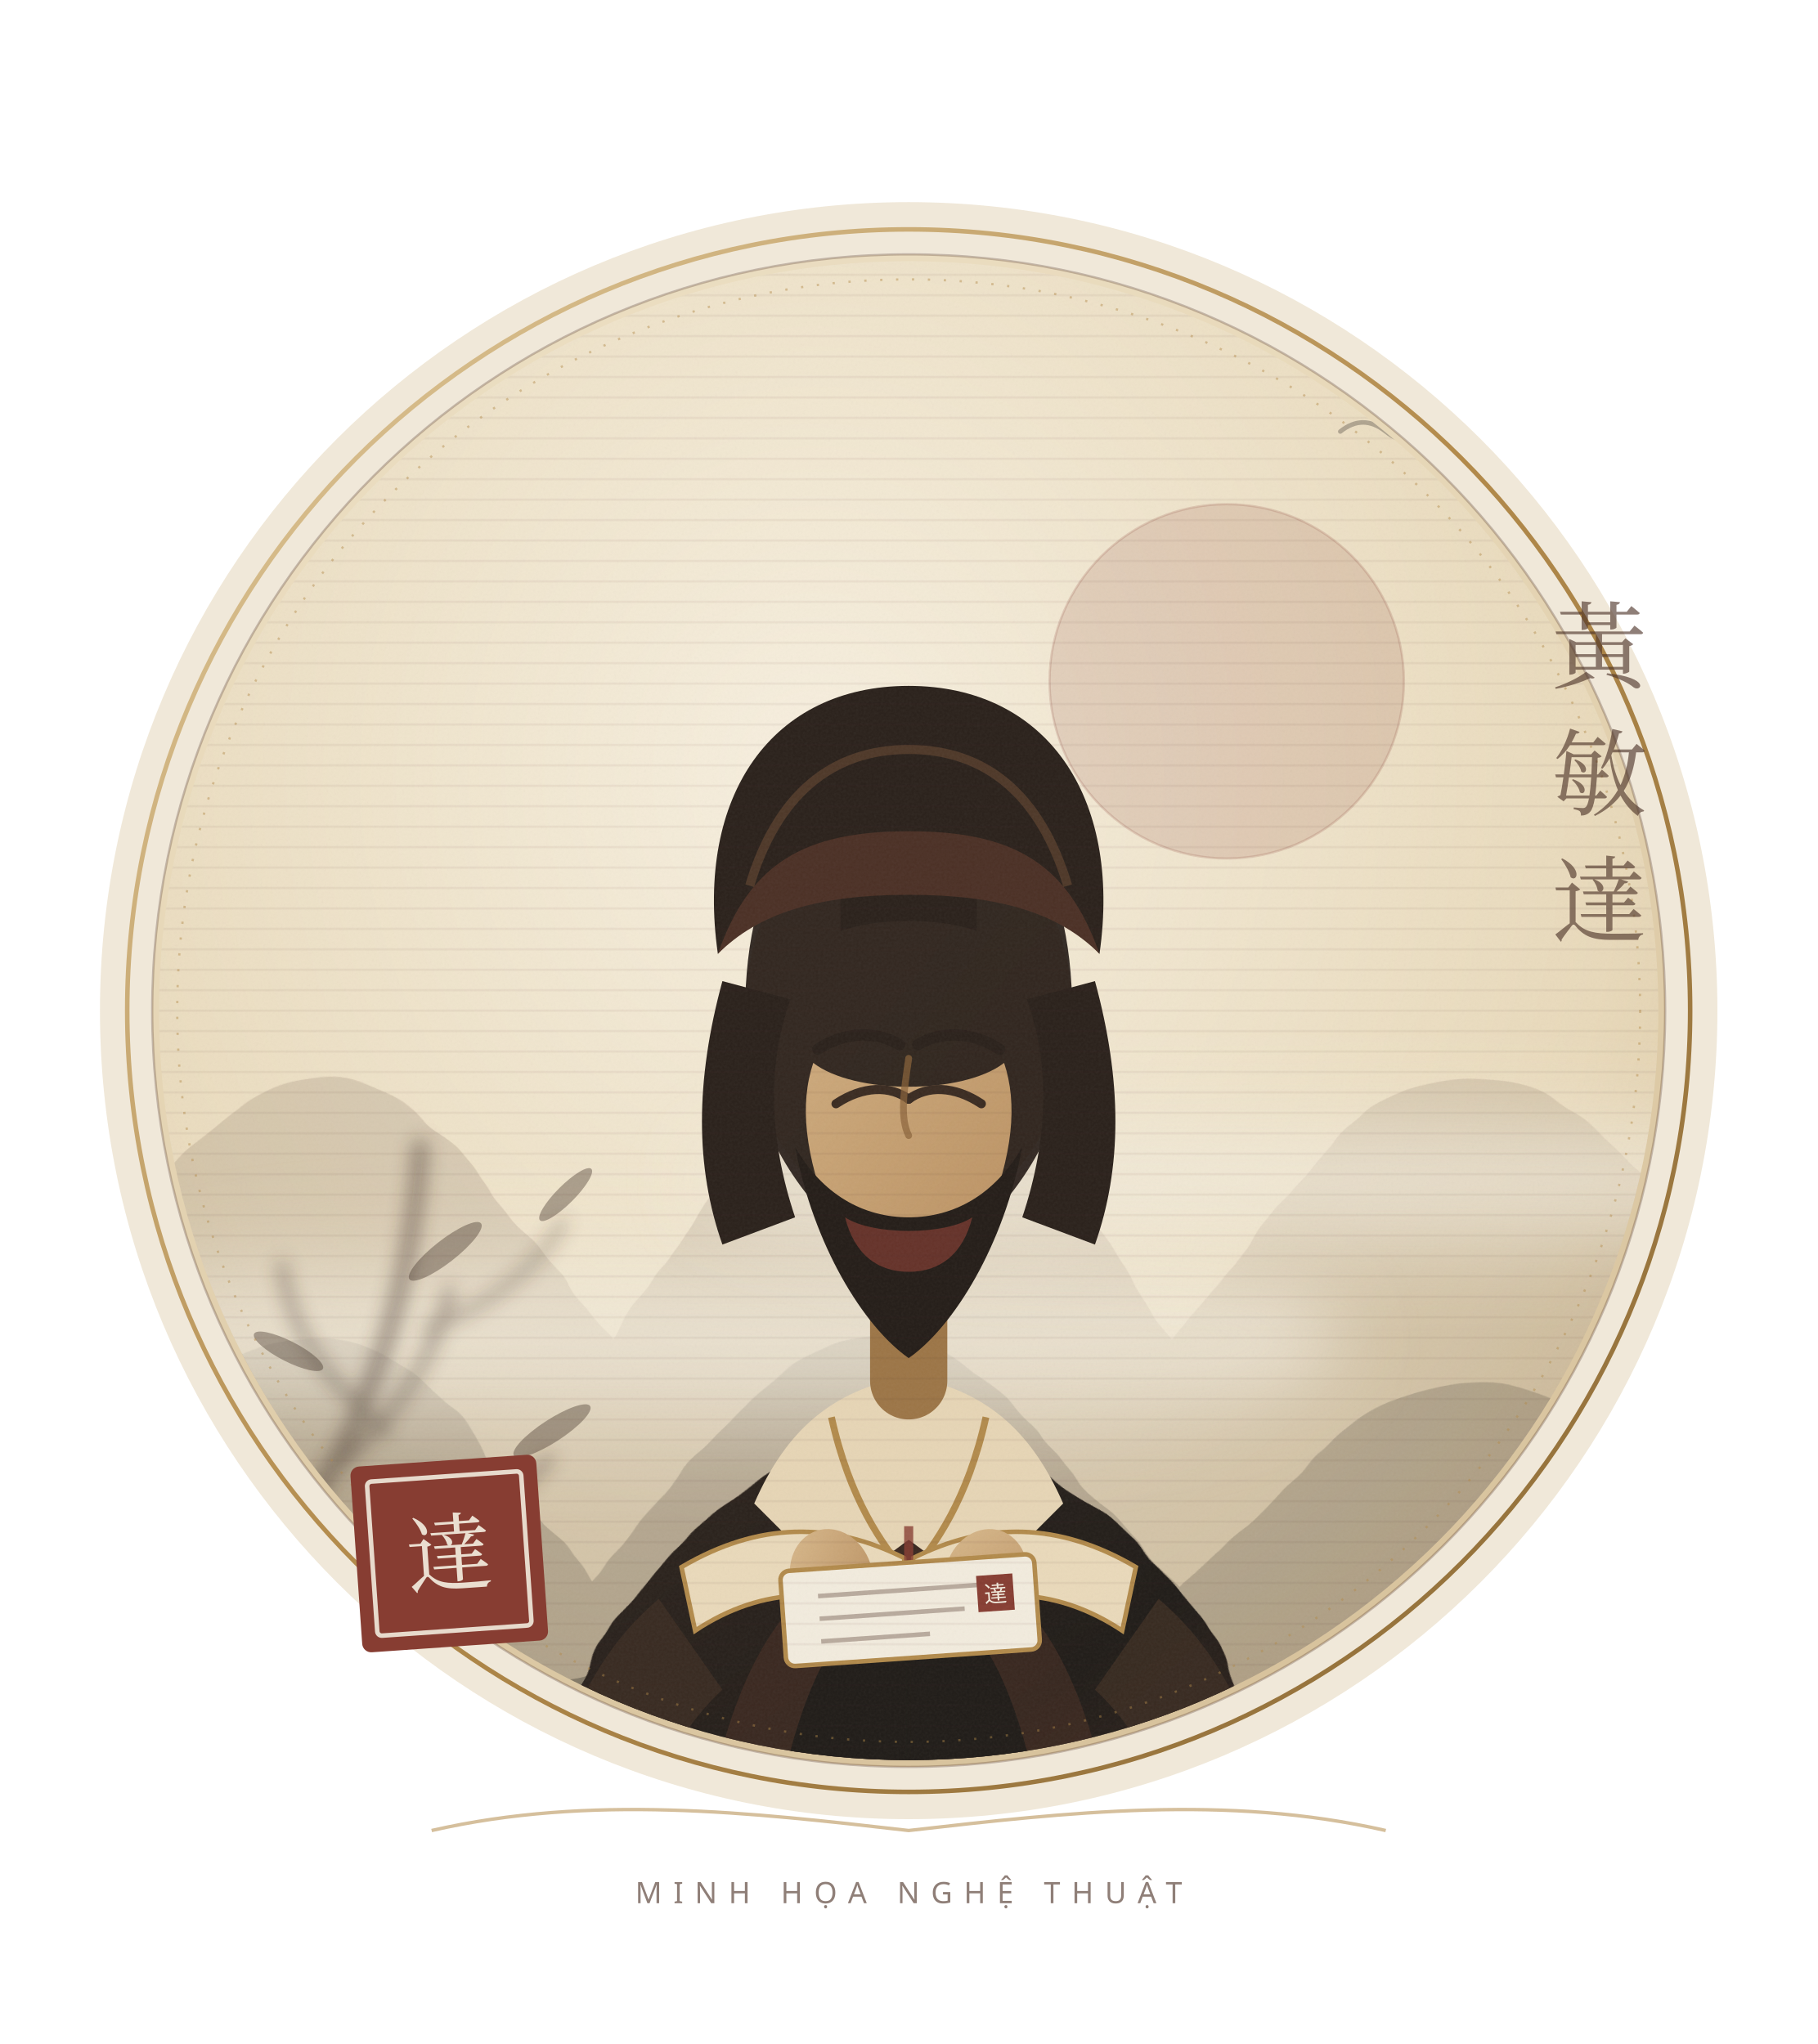
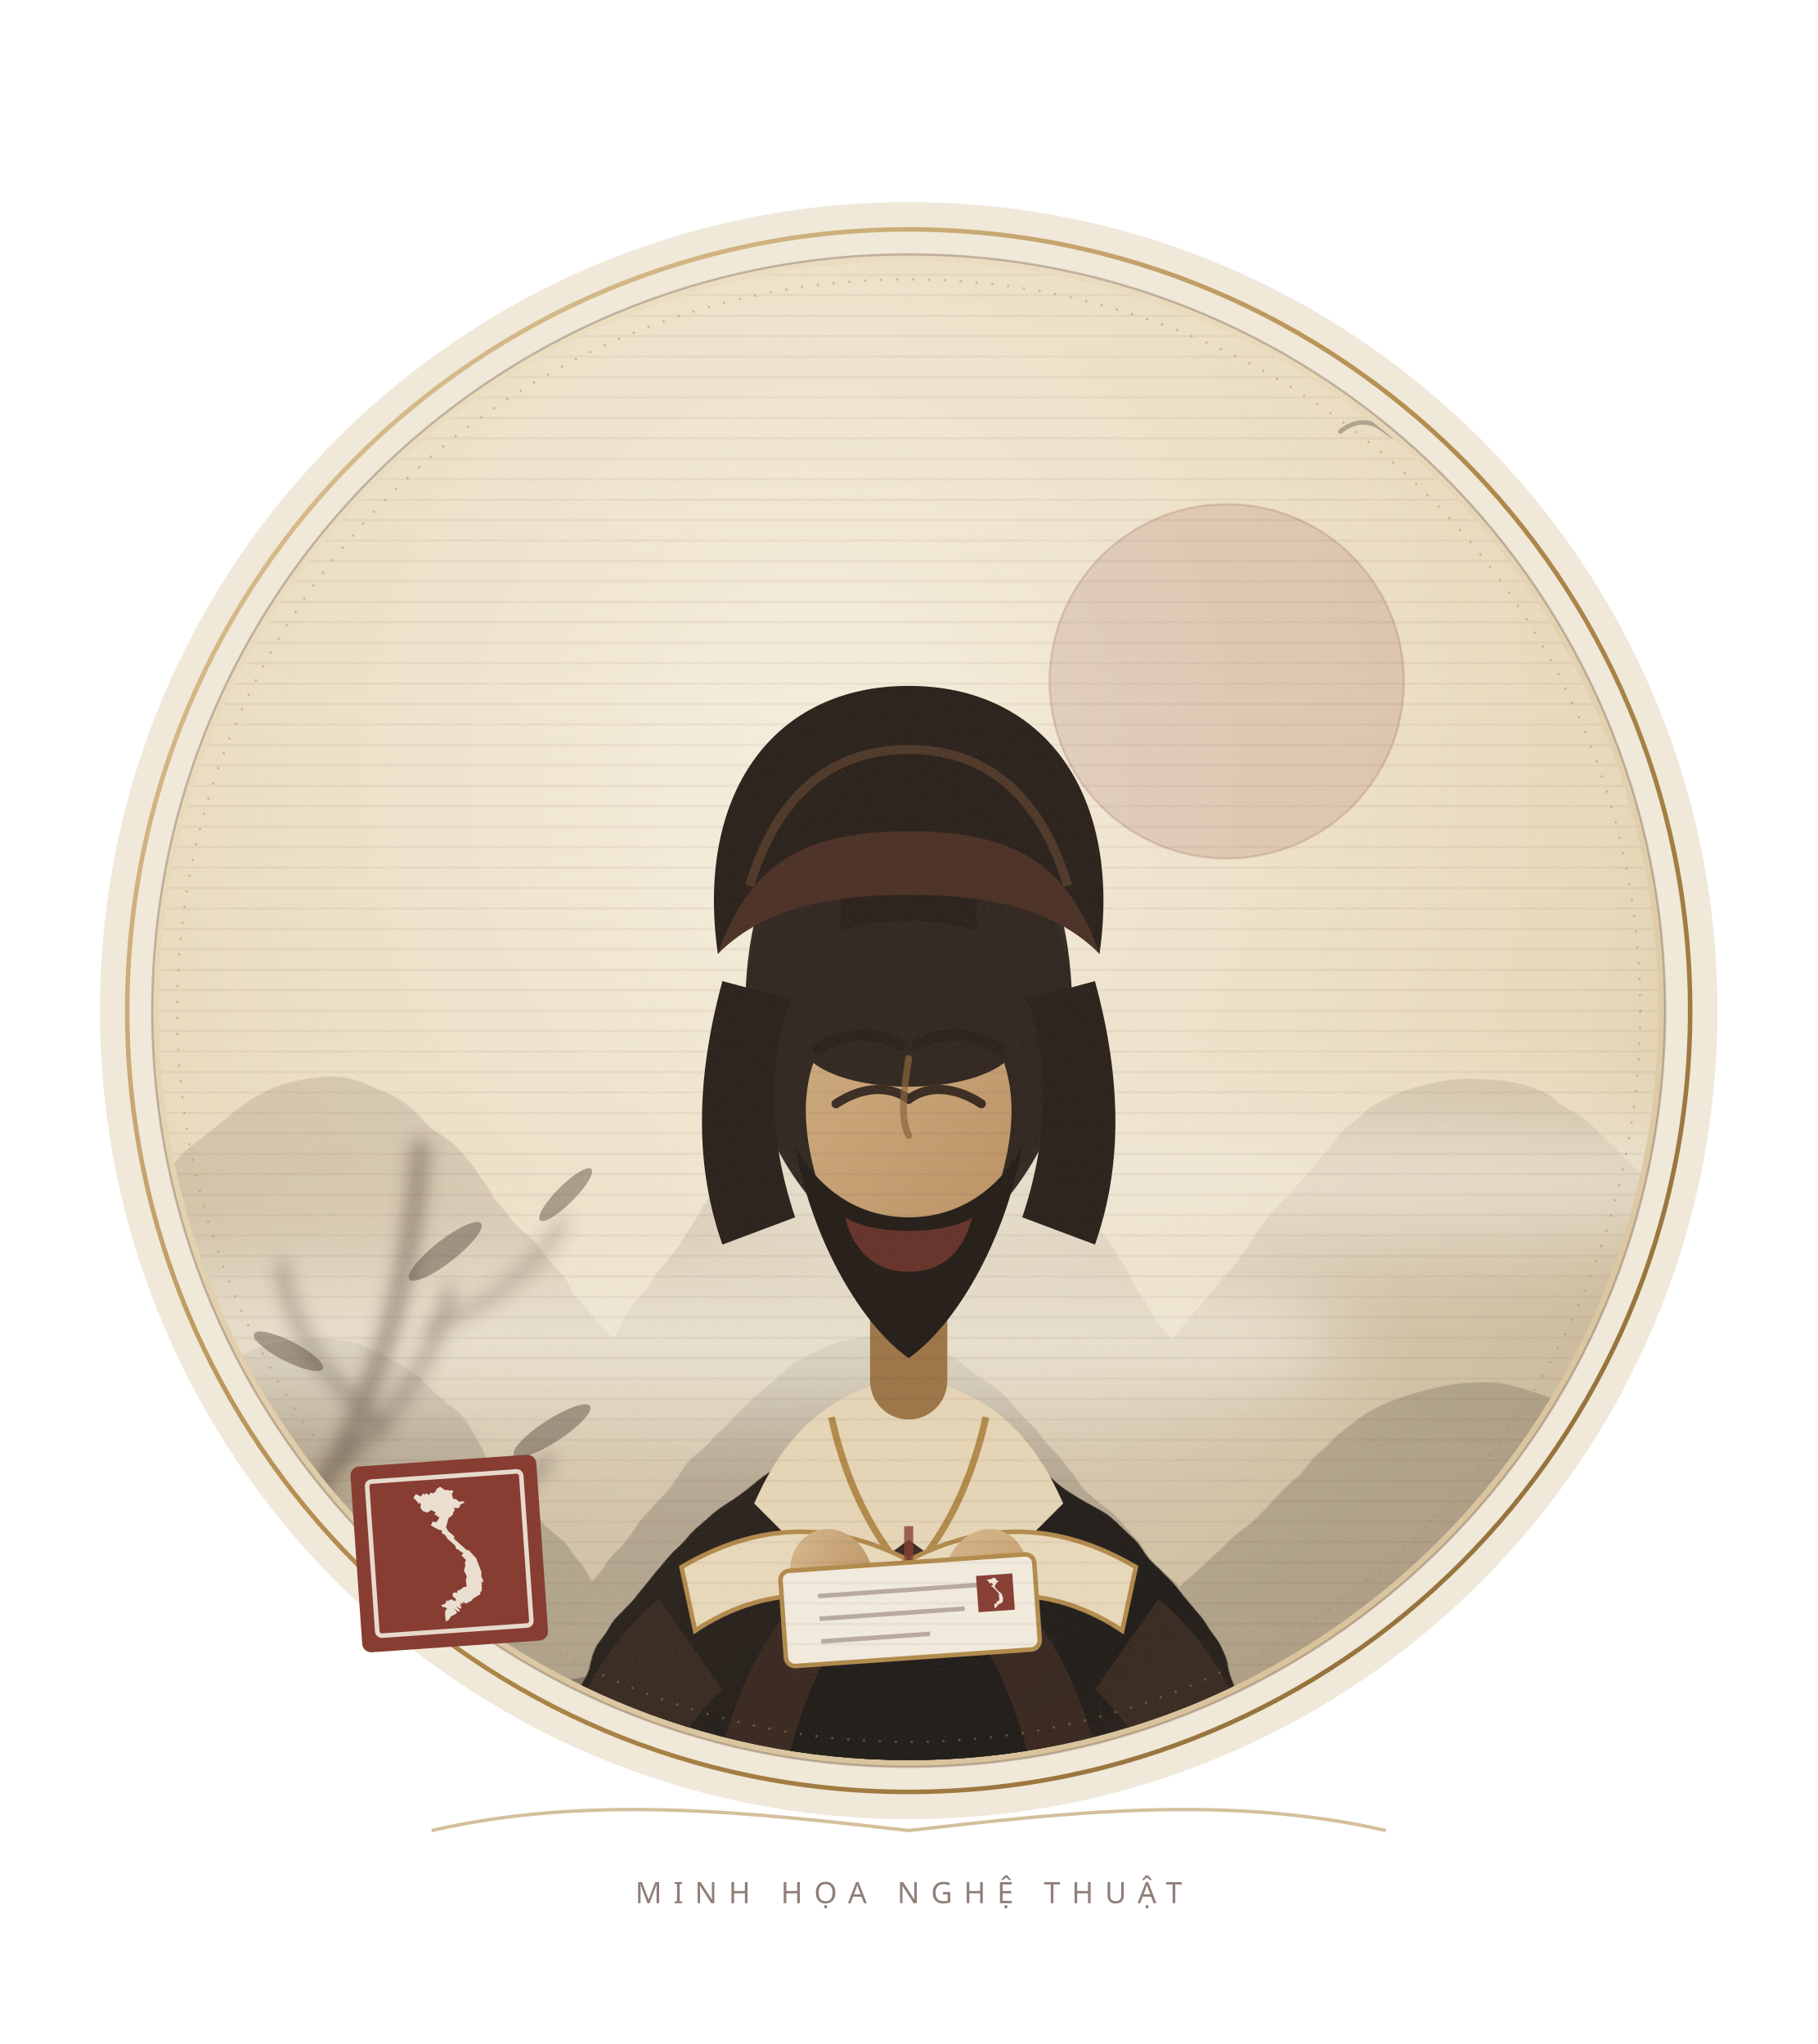
<svg xmlns="http://www.w3.org/2000/svg" viewBox="0 0 800 900" role="img" aria-labelledby="title desc">
  <defs>
    <radialGradient id="paper" cx="45%" cy="38%" r="75%">
      <stop offset="0%" stop-color="#f7efdf" />
      <stop offset="58%" stop-color="#e8d9ba" />
      <stop offset="100%" stop-color="#cdb489" />
    </radialGradient>
    <linearGradient id="robe" x1="0" y1="0" x2="1" y2="1">
      <stop offset="0%" stop-color="#31261f" />
      <stop offset="55%" stop-color="#201c18" />
      <stop offset="100%" stop-color="#4b3025" />
    </linearGradient>
    <linearGradient id="skin" x1="0" y1="0" x2="1" y2="1">
      <stop offset="0%" stop-color="#d8b98c" />
      <stop offset="100%" stop-color="#b98f60" />
    </linearGradient>
    <linearGradient id="gold" x1="0" y1="0" x2="1" y2="1">
      <stop offset="0%" stop-color="#e4cfa3" />
      <stop offset="50%" stop-color="#b28a4b" />
      <stop offset="100%" stop-color="#8b6a37" />
    </linearGradient>
    <linearGradient id="mist" x1="0" y1="0" x2="0" y2="1">
      <stop offset="0%" stop-color="#f2ebdd" stop-opacity="0" />
      <stop offset="50%" stop-color="#f2ebdd" stop-opacity=".8" />
      <stop offset="100%" stop-color="#f2ebdd" stop-opacity="0" />
    </linearGradient>
    <filter id="rough" x="-10%" y="-10%" width="120%" height="120%">
      <feTurbulence type="fractalNoise" baseFrequency="0.012 0.03" numOctaves="3" seed="7" result="noise" />
      <feDisplacementMap in="SourceGraphic" in2="noise" scale="7" xChannelSelector="R" yChannelSelector="G" />
    </filter>
    <filter id="soft" x="-30%" y="-30%" width="160%" height="160%">
      <feGaussianBlur stdDeviation="16" />
    </filter>
    <filter id="soft2" x="-30%" y="-30%" width="160%" height="160%">
      <feGaussianBlur stdDeviation="4" />
    </filter>
    <filter id="grain">
      <feTurbulence type="fractalNoise" baseFrequency=".9" numOctaves="2" stitchTiles="stitch" result="n" />
      <feColorMatrix in="n" type="saturate" values="0" />
      <feComponentTransfer>
        <feFuncA type="linear" slope=".16" />
      </feComponentTransfer>
      <feComposite operator="in" in2="SourceGraphic" />
    </filter>
    <clipPath id="circleClip">
      <circle cx="400" cy="445" r="330" />
    </clipPath>
    <pattern id="fibre" width="18" height="18" patternUnits="userSpaceOnUse">
      <path d="M0 4h18M0 13h18" stroke="#4b3025" stroke-opacity=".055" stroke-width="1" />
    </pattern>
+     <symbol id="vietnam-map" viewBox="509.1 0 981.8 2000">
+       <path d="M1275.5,280.3L1204.3,310.6L1197.5,341.5L1173.4,355.8L1112.7,348.8L1121.7,384.6L1096.4,412.6L1092.3,444.6L1024.7,491.6L979.4,621.5L1012.9,683.1L1089.6,757.0L1087.3,786.9L1071.4,780.9L1257.8,970.9L1282.3,969.8L1382.0,1094.6L1442.8,1292.8L1438.7,1367.4L1458.2,1409.2L1460.9,1455.4L1446.8,1435.7L1432.3,1449.3L1443.2,1482.3L1430.5,1479.1L1437.3,1538.4L1429.6,1532.6L1429.6,1567.9L1409.7,1585.1L1402.9,1617.9L1290.9,1674.3L1279.1,1697.0L1185.7,1738.3L1153.5,1704.8L1146.2,1737.9L1118.6,1720.5L1103.2,1729.7L1120.4,1732.3L1122.2,1751.4L1085.5,1751.0L1125.8,1774.3L1101.8,1807.2L1044.2,1760.8L1099.1,1835.1L1074.6,1846.0L1005.7,1789.2L1046.9,1841.1L1047.8,1866.4L964.0,1904.9L915.4,1964.2L871.9,1968.2L887.8,1949.2L877.8,1942.1L881.4,1839.6L888.7,1812.7L912.7,1796.3L904.6,1780.5L876.0,1763.2L858.3,1767.4L828.8,1736.6L881.9,1720.8L906.8,1699.4L906.8,1672.5L940.4,1680.9L952.2,1667.4L996.1,1662.5L1008.4,1678.7L1047.4,1687.4L1046.9,1656.4L1008.8,1623.2L1007.9,1579.5L1027.4,1563.7L1077.3,1572.8L1079.1,1539.3L1114.9,1535.3L1179.3,1493.5L1202.5,1499.0L1216.5,1485.6L1212.4,1399.6L1229.2,1347.0L1194.3,1257.6L1220.1,1189.4L1213.3,1146.5L1235.1,1110.7L1173.9,1039.2L1202.9,1007.6L1144.0,966.8L1134.0,945.6L1109.5,948.6L1090.0,887.9L988.0,784.6L958.5,729.4L921.3,705.0L911.8,690.0L919.5,663.5L865.1,643.2L761.3,576.3L783.0,552.7L779.0,526.9L848.8,534.4L891.9,480.9L881.9,456.2L862.8,455.8L852.9,433.1L821.1,424.1L848.3,396.5L787.6,356.3L729.1,389.7L662.0,363.5L630.2,312.9L642.5,256.8L625.7,239.8L606.2,257.5L596.2,226.6L539.1,161.9L582.2,111.3L646.6,152.5L690.1,108.7L710.9,133.5L727.3,107.0L767.6,139.9L793.0,104.6L821.6,117.7L861.5,101.5L883.7,58.6L935.4,30.0L1007.0,87.8L1045.6,81.4L1061.9,96.8L1095.0,89.7L1124.9,107.5L1096.4,145.4L1110.4,216.5L1148.9,223.8L1197.0,266.6L1248.2,260.3Z" fill="#f2ebdd" />
+     </symbol>
  </defs>
  <circle cx="400" cy="445" r="356" fill="#d8c39a" opacity=".38" />
  <circle cx="400" cy="445" r="344" fill="none" stroke="url(#gold)" stroke-width="2" />
  <circle cx="400" cy="445" r="333" fill="url(#paper)" />
  <g clip-path="url(#circleClip)">
    <rect width="800" height="900" fill="url(#paper)" />
    <circle cx="540" cy="300" r="78" fill="#873d32" opacity=".16" />
    <circle cx="540" cy="300" r="78" fill="none" stroke="#873d32" stroke-opacity=".18" />
    <path d="M-30 620 L90 500 C130 458 168 470 200 505 L270 590 L330 500 C372 438 422 450 462 512 L516 590 L585 505 C625 458 675 466 720 515 L830 630 L830 900 L-30 900 Z" fill="#4b3025" opacity=".14" filter="url(#rough)" />
    <path d="M-20 680 L80 610 C130 575 168 586 206 628 L260 696 L322 624 C370 570 420 582 462 636 L520 700 L580 640 C630 594 682 602 730 648 L840 730 L840 900 L-20 900 Z" fill="#201c18" opacity=".18" filter="url(#rough)" />
    <path d="M-10 755 C90 716 150 760 228 744 C310 727 360 700 432 720 C512 742 552 768 630 744 C690 726 744 736 818 770 L818 900 L-10 900 Z" fill="#201c18" opacity=".32" filter="url(#rough)" />
    <ellipse cx="300" cy="590" rx="290" ry="56" fill="url(#mist)" filter="url(#soft)" />
    <ellipse cx="560" cy="520" rx="250" ry="42" fill="url(#mist)" filter="url(#soft)" />
    <g opacity=".45" stroke="#3b2b20" fill="none" stroke-linecap="round" filter="url(#soft2)">
      <path d="M110 700 C150 650 180 590 185 505" stroke-width="7" />
      <path d="M124 664 C165 638 190 604 198 568" stroke-width="4" />
      <path d="M145 690 C185 686 218 670 242 642" stroke-width="4" />
      <path d="M170 630 C141 606 128 584 124 557" stroke-width="4" />
      <path d="M188 585 C215 575 235 560 248 538" stroke-width="3" />
      <path d="M174 690 C152 706 136 724 130 748" stroke-width="3" />
    </g>
    <g fill="#3b2b20" opacity=".38">
      <ellipse cx="196" cy="551" rx="20" ry="5" transform="rotate(-38 196 551)" />
      <ellipse cx="243" cy="630" rx="20" ry="5" transform="rotate(-33 243 630)" />
      <ellipse cx="127" cy="595" rx="17" ry="4.5" transform="rotate(27 127 595)" />
      <ellipse cx="249" cy="526" rx="16" ry="4" transform="rotate(-45 249 526)" />
      <ellipse cx="149" cy="724" rx="18" ry="4.5" transform="rotate(48 149 724)" />
    </g>
    <g opacity=".3" fill="none" stroke="#201c18" stroke-width="2" stroke-linecap="round">
      <path d="M590 190 q10 -8 20 0 q10 8 20 0" />
      <path d="M636 168 q7 -6 14 0 q7 6 14 0" />
    </g>
    <path d="M212 900 C226 748 294 646 400 626 C506 646 574 748 588 900 Z" fill="url(#robe)" filter="url(#rough)" />
    <path d="M302 900 C306 770 330 690 400 680 C470 690 494 770 498 900 Z" fill="#4b3025" opacity=".55" />
    <path d="M330 900 C338 782 356 708 400 700 C444 708 462 782 470 900 Z" fill="#201c18" />
    <path d="M332 662 C346 630 366 612 400 606 C434 612 454 630 468 662 L430 700 L400 678 L370 700 Z" fill="#e6d5b5" />
    <path d="M366 624 C374 660 388 680 400 694 C412 680 426 660 434 624" fill="none" stroke="#b28a4b" stroke-width="3" />
    <path d="M400 694 L400 900" stroke="#201c18" stroke-width="2" opacity=".45" />
    <path d="M290 704 C250 738 236 790 242 856 L282 856 C278 808 290 770 318 744 Z" fill="#3a2b21" opacity=".9" />
    <path d="M510 704 C550 738 564 790 558 856 L518 856 C522 808 510 770 482 744 Z" fill="#3a2b21" opacity=".9" />
    <path d="M242 856 C252 870 268 878 282 878" fill="none" stroke="#b28a4b" stroke-width="2" opacity=".6" />
    <path d="M558 856 C548 870 532 878 518 878" fill="none" stroke="#b28a4b" stroke-width="2" opacity=".6" />
    <path d="M400 548 L400 608" stroke="#9c7546" stroke-width="34" stroke-linecap="round" />
    <ellipse cx="400" cy="446" rx="72" ry="92" fill="url(#skin)" />
    <path d="M328 446 C328 380 356 342 400 342 C444 342 472 380 472 446 C472 486 456 516 434 538 C446 508 448 486 442 468 C424 482 376 482 358 468 C352 486 354 508 366 538 C344 516 328 486 328 446 Z" fill="#2a211b" opacity=".95" />
    <path d="M350 505 C358 548 380 584 400 598 C420 584 442 548 450 505 C438 526 420 536 400 536 C380 536 362 526 350 505 Z" fill="#241d18" />
    <path d="M372 536 C384 544 416 544 428 536 C424 552 414 560 400 560 C386 560 376 552 372 536 Z" fill="#873d32" opacity=".65" />
    <path d="M368 486 C380 478 392 478 400 484" fill="none" stroke="#3a2b21" stroke-width="4" stroke-linecap="round" />
    <path d="M432 486 C420 478 408 478 400 484" fill="none" stroke="#3a2b21" stroke-width="4" stroke-linecap="round" />
    <path d="M360 462 C372 454 386 454 396 460" fill="none" stroke="#2a211b" stroke-width="5" stroke-linecap="round" />
    <path d="M440 462 C428 454 414 454 404 460" fill="none" stroke="#2a211b" stroke-width="5" stroke-linecap="round" />
    <path d="M400 466 C398 480 396 492 400 500" fill="none" stroke="#8a6339" stroke-width="3" stroke-linecap="round" opacity=".7" />
    <path d="M316 420 C306 350 340 302 400 302 C460 302 494 350 484 420 C470 404 452 392 430 386 L430 410 C414 404 386 404 370 410 L370 386 C348 392 330 404 316 420 Z" fill="#2a211b" />
    <path d="M316 420 C330 380 354 366 400 366 C446 366 470 380 484 420 C466 402 440 394 400 394 C360 394 334 402 316 420 Z" fill="#4b3025" />
    <path d="M330 390 C342 350 366 330 400 330 C434 330 458 350 470 390" fill="none" stroke="#6b4a33" stroke-width="4" opacity=".55" />
    <path d="M318 432 C306 476 306 514 318 548 L350 536 C338 500 338 468 348 440 Z" fill="#2a211b" />
    <path d="M482 432 C494 476 494 514 482 548 L450 536 C462 500 462 468 452 440 Z" fill="#2a211b" />
    <path d="M300 690 C334 670 366 670 398 686 L400 714 C368 698 336 698 306 718 Z" fill="#e9d9ba" stroke="#b28a4b" stroke-width="2" />
    <path d="M500 690 C466 670 434 670 402 686 L400 714 C432 698 464 698 494 718 Z" fill="#e9d9ba" stroke="#b28a4b" stroke-width="2" />
    <ellipse cx="366" cy="694" rx="18" ry="21" fill="url(#skin)" transform="rotate(-18 366 694)" />
    <ellipse cx="434" cy="694" rx="18" ry="21" fill="url(#skin)" transform="rotate(18 434 694)" />
    <rect x="398" y="672" width="4" height="50" fill="#873d32" opacity=".8" />
    <g transform="rotate(-4 400 700)">
      <rect x="344" y="688" width="112" height="42" rx="4" fill="#f2ebdd" stroke="#b28a4b" stroke-width="2" />
      <path d="M360 700 h72 M360 710 h64 M360 720 h48" stroke="#4b3025" stroke-width="2" opacity=".35" />
      <rect x="430" y="696" width="16" height="16" fill="#873d32" />
-       <text x="438" y="708" font-family="serif" font-size="10" fill="#f2ebdd" text-anchor="middle">達</text>
+       <use href="#vietnam-map" x="434" y="697" width="8" height="14" />
    </g>
    <rect width="800" height="900" fill="url(#fibre)" />
    <rect width="800" height="900" filter="url(#grain)" opacity=".35" />
  </g>
  <circle cx="400" cy="445" r="333" fill="none" stroke="#4b3025" stroke-opacity=".28" />
  <circle cx="400" cy="445" r="322" fill="none" stroke="#b28a4b" stroke-opacity=".45" stroke-dasharray="1 6" />
-   <g font-family="'Noto Serif CJK SC','Songti SC','SimSun',serif" font-size="42" fill="#4b3025" text-anchor="middle" opacity=".62">
-     <text x="704" y="300">黃</text>
-     <text x="704" y="356">敏</text>
-     <text x="704" y="412">達</text>
-   </g>
  <g transform="translate(154 646) rotate(-4)">
    <rect width="82" height="82" rx="4" fill="#873d32" />
    <rect x="7" y="7" width="68" height="68" rx="2" fill="none" stroke="#f2ebdd" stroke-width="2" opacity=".9" />
-     <text x="41" y="55" font-family="'Noto Serif CJK SC','Songti SC','SimSun',serif" font-size="38" fill="#f2ebdd" text-anchor="middle" opacity=".92">達</text>
+     <use href="#vietnam-map" x="26" y="7" width="30" height="68" opacity=".92" />
  </g>
  <path d="M190 806 C260 790 330 798 400 806 C470 798 540 790 610 806" fill="none" stroke="#b28a4b" stroke-width="1.5" opacity=".55" />
  <text x="400" y="838" font-family="'Be Vietnam Pro',sans-serif" font-size="13" letter-spacing="5" fill="#4b3025" text-anchor="middle" opacity=".62">MINH HỌA NGHỆ THUẬT</text>
</svg>
